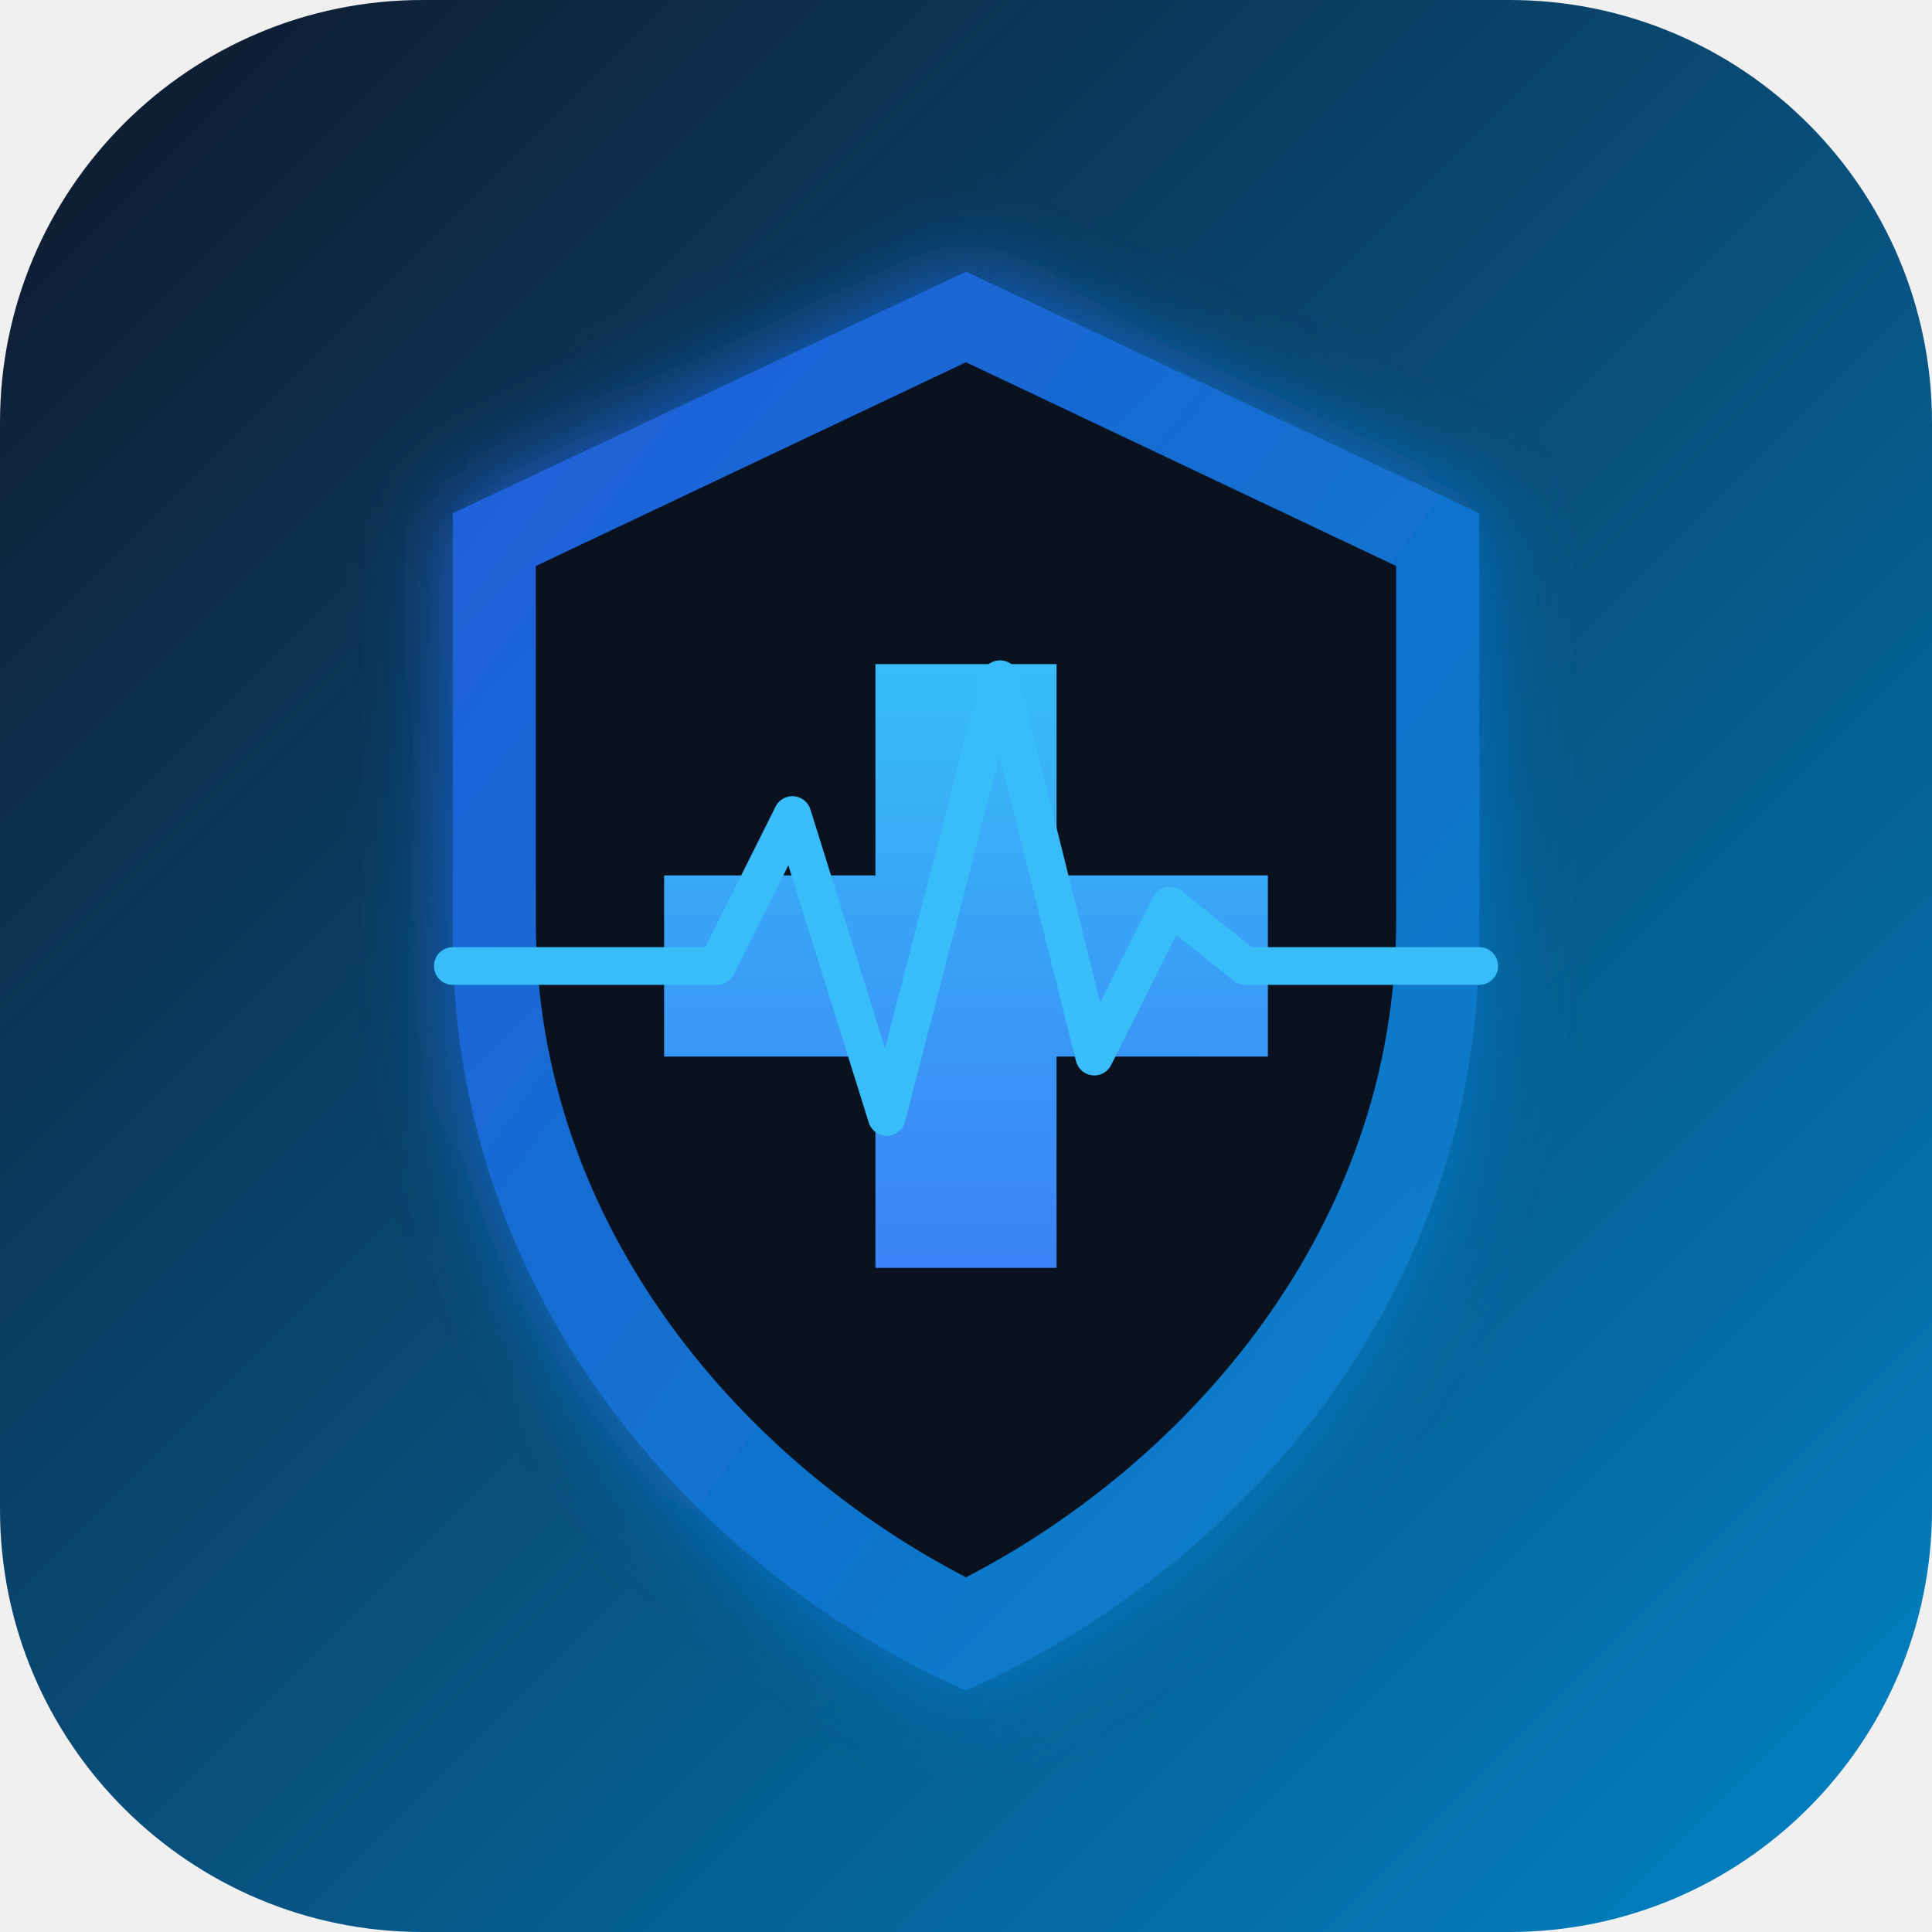
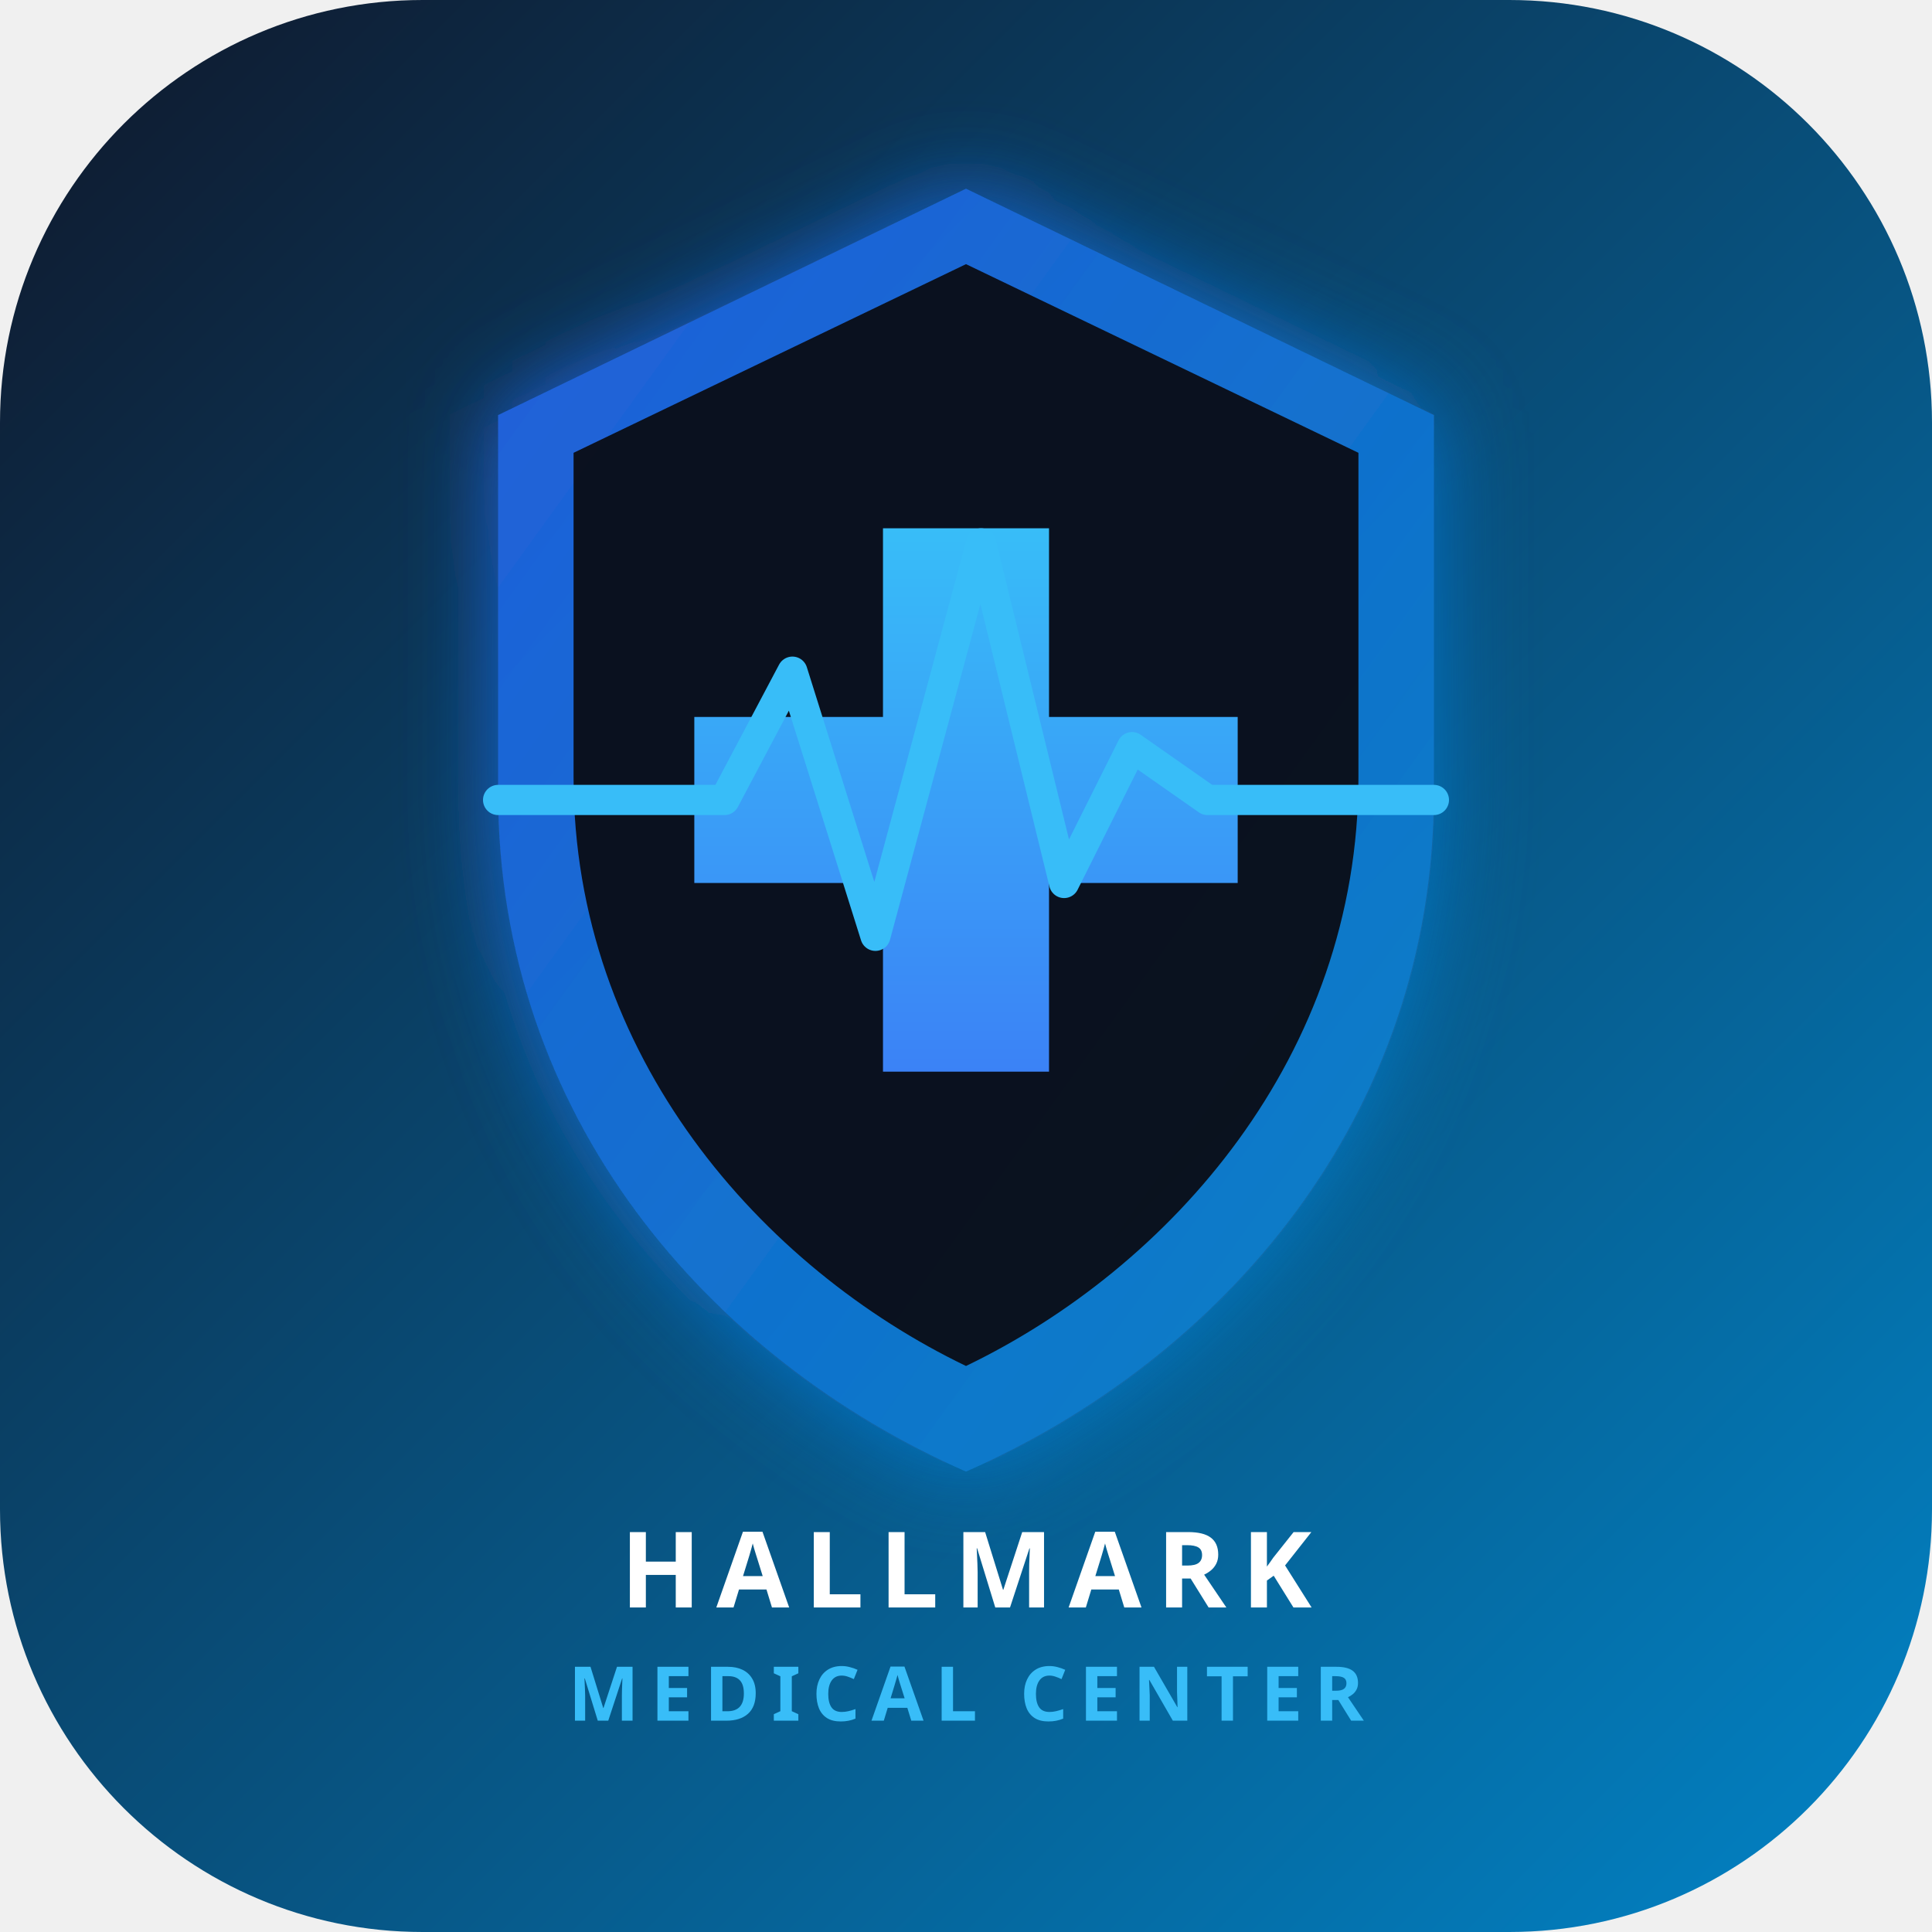
<svg xmlns="http://www.w3.org/2000/svg" viewBox="0 0 512 512" width="100%" height="100%">
  <defs>
    <linearGradient id="bgGrad" x1="0%" y1="0%" x2="100%" y2="100%">
      <stop offset="0%" stop-color="#0f172a" />
      <stop offset="100%" stop-color="#0284c7" />
    </linearGradient>
    <linearGradient id="shieldGrad" x1="0%" y1="0%" x2="100%" y2="100%">
      <stop offset="0%" stop-color="#2563eb" />
      <stop offset="100%" stop-color="#0284c7" />
    </linearGradient>
    <linearGradient id="crossGrad" x1="0%" y1="0%" x2="0%" y2="100%">
      <stop offset="0%" stop-color="#38bdf8" />
      <stop offset="100%" stop-color="#3b82f6" />
    </linearGradient>
    <filter id="glow" x="-20%" y="-20%" width="140%" height="140%">
      <feGaussianBlur stdDeviation="12" result="blur" />
      <feComposite in="SourceGraphic" in2="blur" operator="over" />
    </filter>
  </defs>
  <rect width="512" height="512" rx="112" fill="url(#bgGrad)" />
-   <path d="M256 72 L392 136 V248 C392 344 328 416 256 448 C184 416 120 344 120 248 V136 Z" fill="url(#shieldGrad)" filter="url(#glow)" opacity="0.9" />
-   <path d="M256 96 L370 150 V244 C370 326 314 388 256 418 C198 388 142 326 142 244 V150 Z" fill="#090d16" opacity="0.95" />
-   <path d="M232 176 H280 V232 H336 V280 H280 V336 H232 V280 H176 V232 H232 Z" fill="url(#crossGrad)" />
-   <path d="M120 256 H190 L210 216 L235 296 L265 180 L290 280 L310 240 L330 256 H392" stroke="#38bdf8" stroke-width="10" stroke-linecap="round" stroke-linejoin="round" fill="none" />
+   <path d="M256 50 L380 110 V210 C380 296 324 360 256 390 C188 360 132 296 132 210 V110 Z" fill="url(#shieldGrad)" filter="url(#glow)" opacity="0.9" />
+   <path d="M256 70 L360 120 V206 C360 280 310 336 256 362 C202 336 152 280 152 206 V120 Z" fill="#090d16" opacity="0.95" />
+   <path d="M234 140 H278 V190 H328 V234 H278 V284 H234 V234 H184 V190 H234 Z" fill="url(#crossGrad)" />
+   <path d="M132 212 H192 L210 178 L232 248 L260 144 L282 234 L300 198 L320 212 H380" stroke="#38bdf8" stroke-width="8" stroke-linecap="round" stroke-linejoin="round" fill="none" />
+   <text x="256" y="426" text-anchor="middle" fill="#ffffff" font-family="system-ui, sans-serif" font-weight="900" font-size="28" letter-spacing="4">HALLMARK</text>
+   <text x="256" y="456" text-anchor="middle" fill="#38bdf8" font-family="system-ui, sans-serif" font-weight="700" font-size="20" letter-spacing="3">MEDICAL CENTER</text>
</svg>
